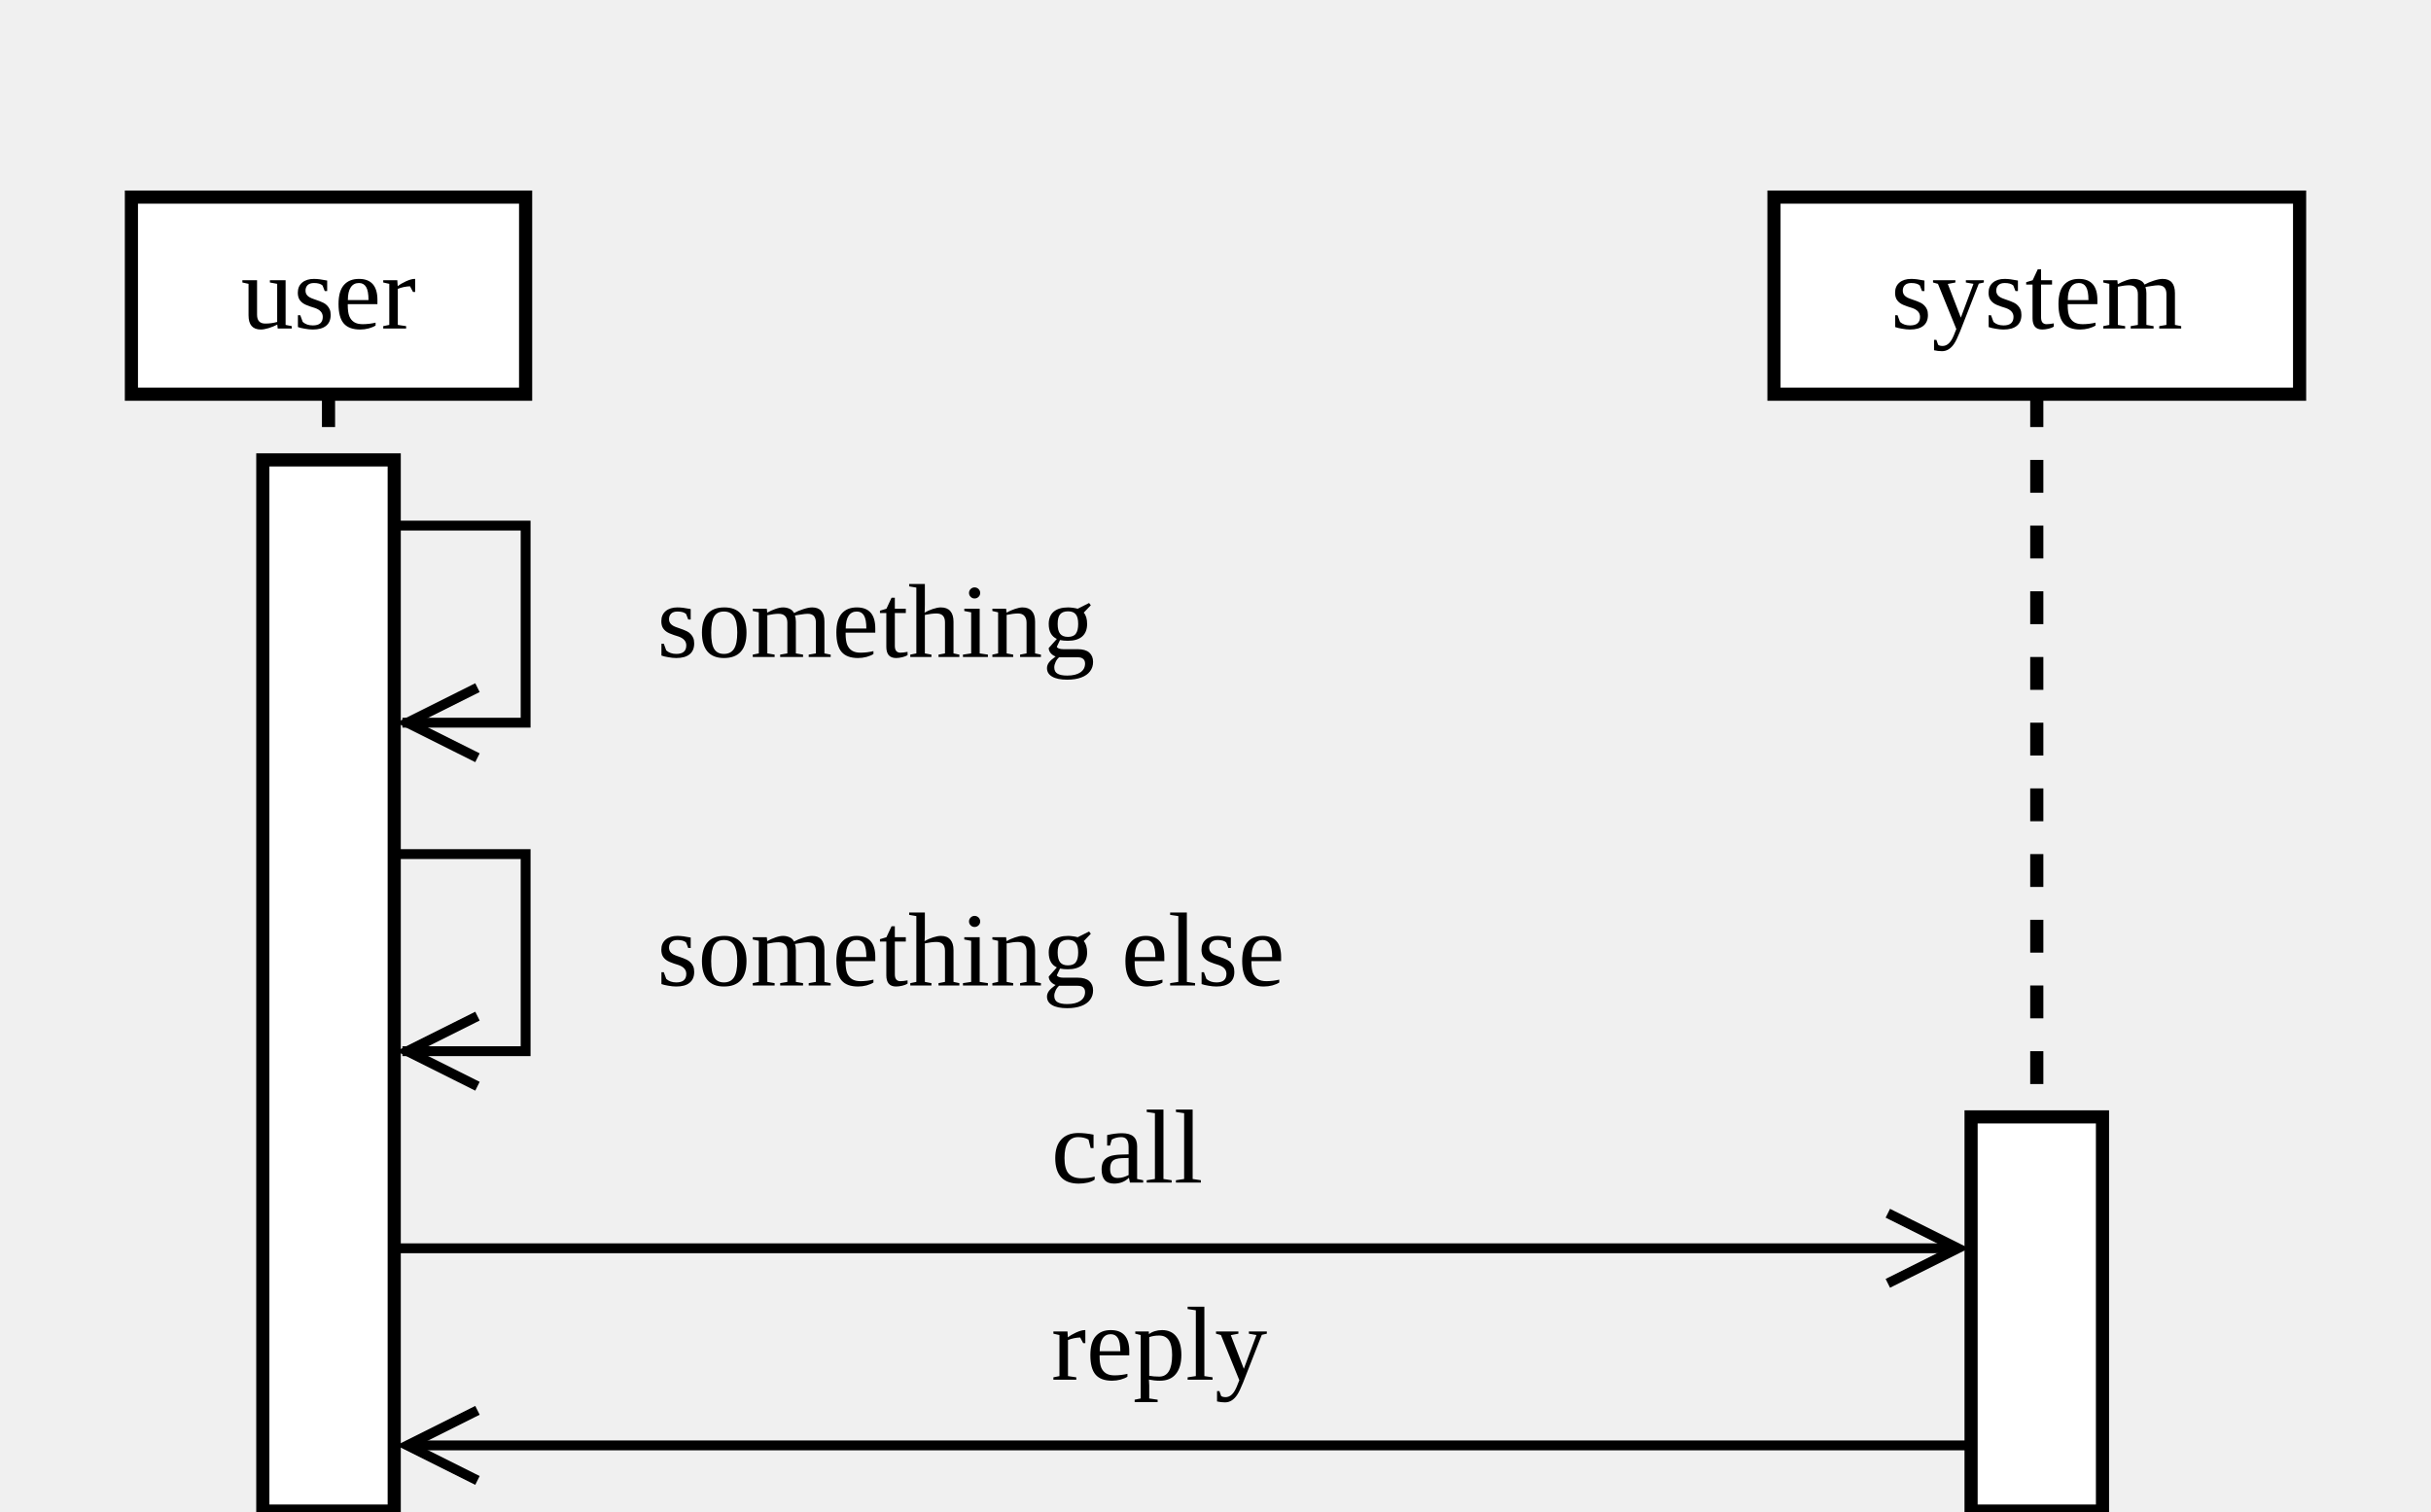
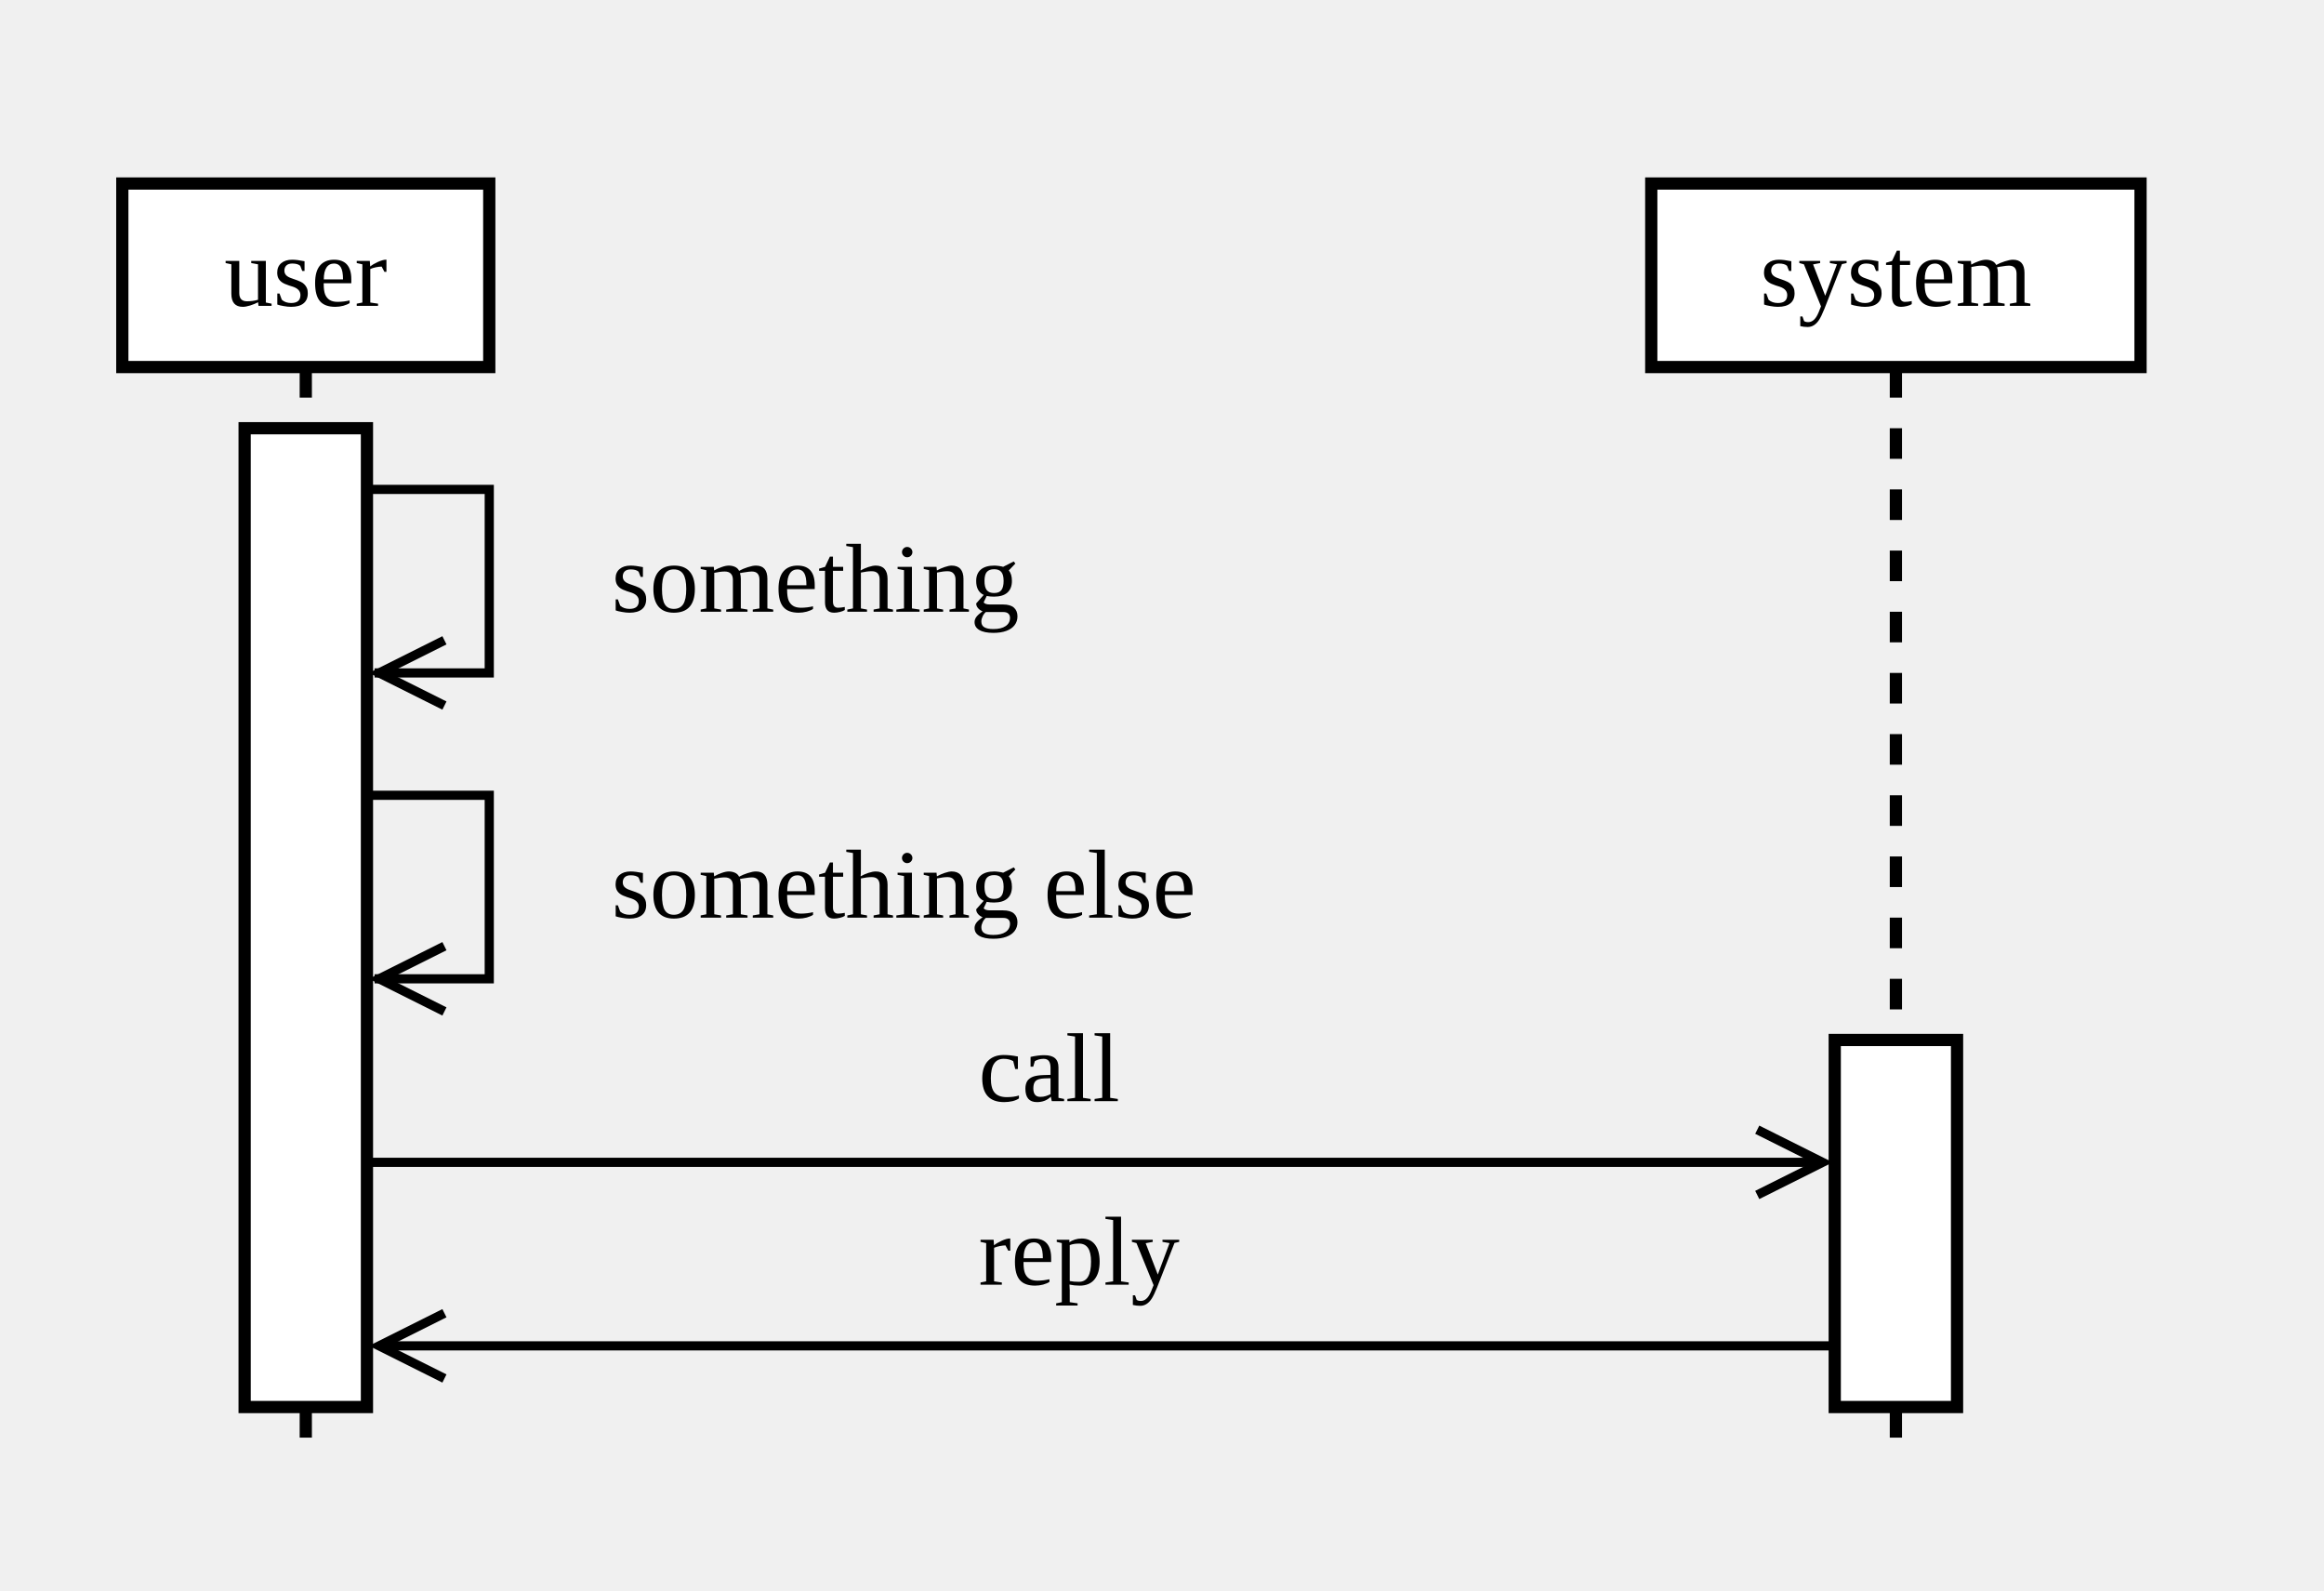
- <svg xmlns="http://www.w3.org/2000/svg" version="1.1" height="230" width="370">
+ <svg xmlns="http://www.w3.org/2000/svg" version="1.1" height="260" width="380">
  <rect x="20" y="30" width="60" height="30" style="stroke-width: 2.0;stroke: black;fill: white" />
  <text x="50" y="50" font-size="16px" text-anchor="middle">user</text>
  <rect x="270" y="30" width="80" height="30" style="stroke-width: 2.0;stroke: black;fill: white" />
  <text x="310" y="50" font-size="16px" text-anchor="middle">system</text>
  <line x1="50" y1="60" x2="50" y2="240" style="stroke:black;stroke-width:2;stroke-dasharray:5,5" />
  <rect x="40" y="70" width="20" height="160" style="stroke-width: 2.0;stroke: black;fill: white" />
  <line x1="310" y1="60" x2="310" y2="240" style="stroke:black;stroke-width:2;stroke-dasharray:5,5" />
  <rect x="300" y="170" width="20" height="60" style="stroke-width: 2.0;stroke: black;fill: white" />
  <polyline fill="none" stroke="black" stroke-width="1.5" stroke-linecap="square" stroke-linejoin="miter" points="60,80 80,80 80,110 62,110" />
  <polyline fill="none" stroke="black" stroke-width="1.5" stroke-linecap="square" stroke-linejoin="miter" points="72,105 62,110 72,115" />
  <text x="100" y="100" font-size="16px" text-anchor="start">something</text>
  <polyline fill="none" stroke="black" stroke-width="1.5" stroke-linecap="square" stroke-linejoin="miter" points="60,130 80,130 80,160 62,160" />
  <polyline fill="none" stroke="black" stroke-width="1.5" stroke-linecap="square" stroke-linejoin="miter" points="72,155 62,160 72,165" />
  <text x="100" y="150" font-size="16px" text-anchor="start">something else</text>
  <text x="160" y="180" font-size="16px" text-anchor="start">call</text>
  <line x1="60" y1="190" x2="298" y2="190" style="stroke:black;stroke-width:1.5;" />
  <polyline fill="none" stroke="black" stroke-width="1.5" stroke-linecap="square" stroke-linejoin="miter" points="288,185 298,190 288,195" />
  <text x="160" y="210" font-size="16px" text-anchor="start">reply</text>
  <line x1="62" y1="220" x2="300" y2="220" style="stroke:black;stroke-width:1.5;" />
  <polyline fill="none" stroke="black" stroke-width="1.5" stroke-linecap="square" stroke-linejoin="miter" points="72,215 62,220 72,225" />
</svg>
